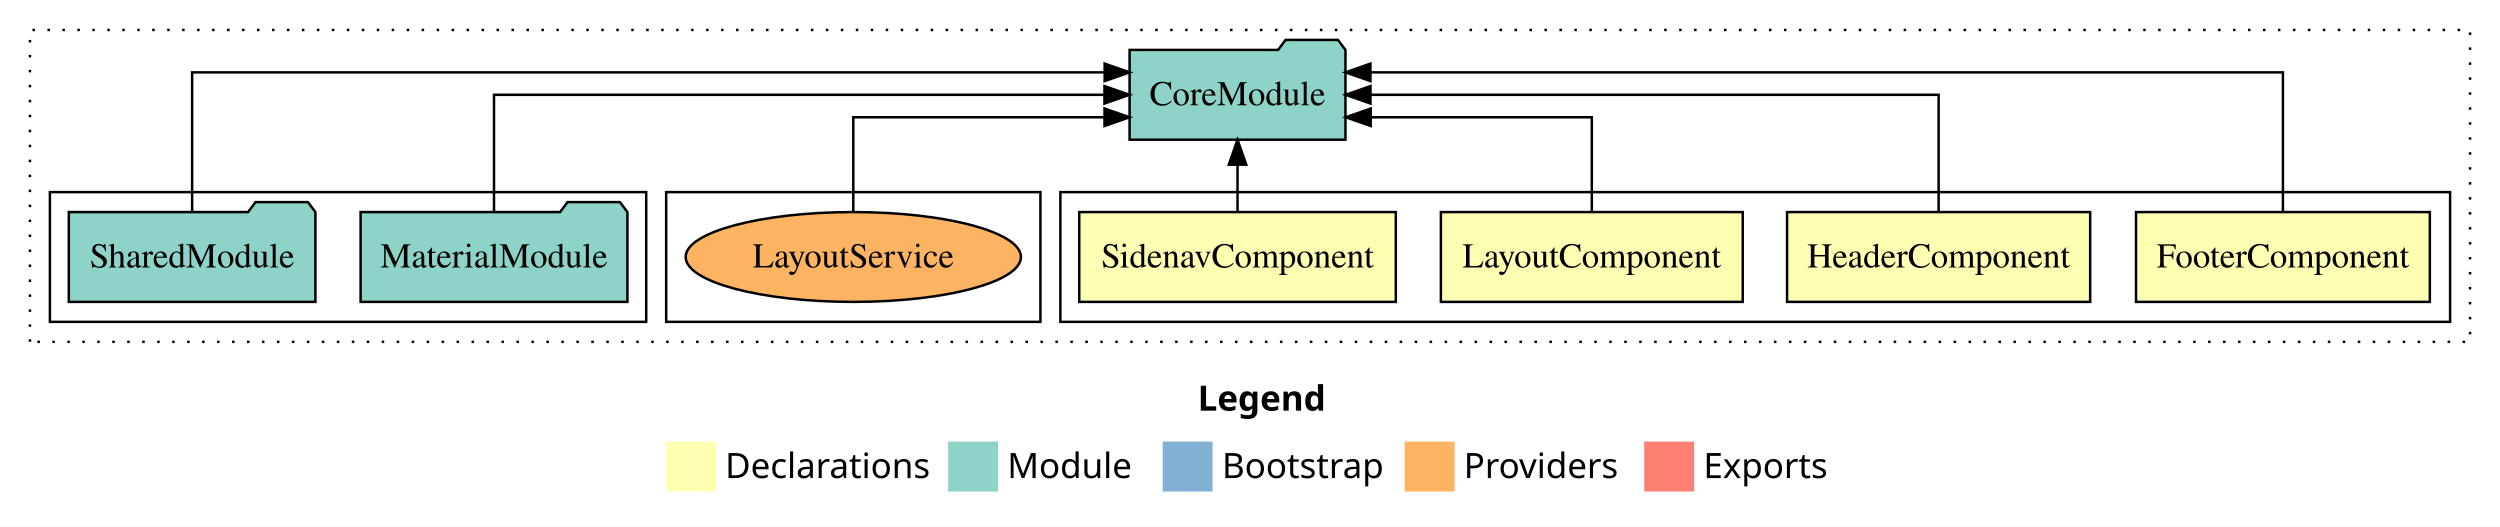
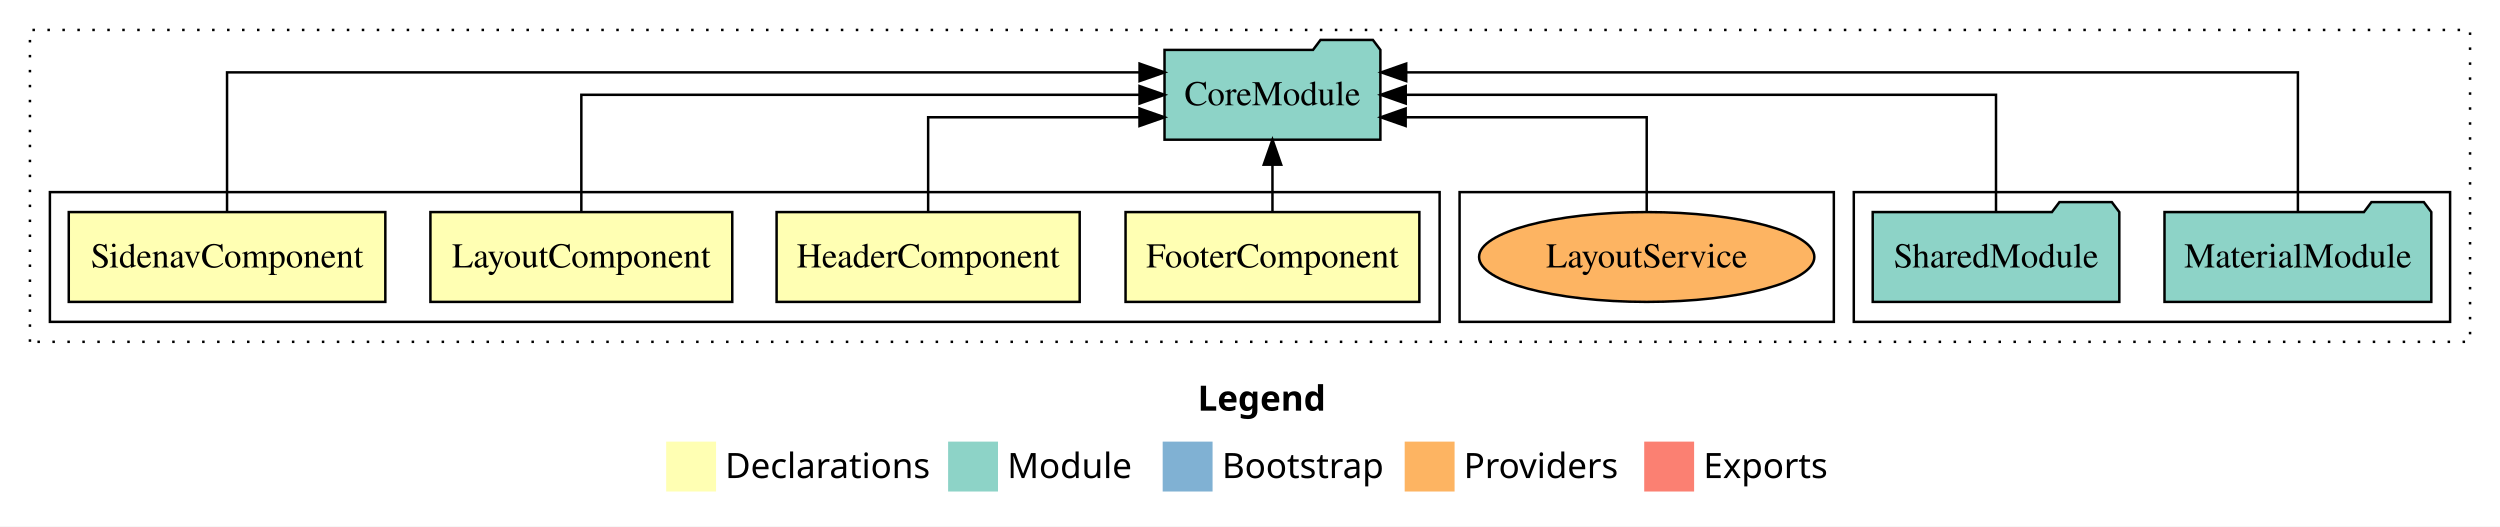
<svg xmlns="http://www.w3.org/2000/svg" width="1002pt" height="211pt" viewBox="0.00 0.00 1002.00 211.00">
  <g id="graph0" class="graph" transform="scale(1 1) rotate(0) translate(4 207)">
    <polygon fill="white" stroke="transparent" points="-4,4 -4,-207 998,-207 998,4 -4,4" />
    <text text-anchor="start" x="476.01" y="-42.4" font-family="sans-serif" font-weight="bold" font-size="14.00">Legend</text>
    <polygon fill="#ffffb3" stroke="transparent" points="263,-10 263,-30 283,-30 283,-10 263,-10" />
    <text text-anchor="start" x="286.63" y="-15.4" font-family="sans-serif" font-size="14.00">  Declarations</text>
    <polygon fill="#8dd3c7" stroke="transparent" points="376,-10 376,-30 396,-30 396,-10 376,-10" />
    <text text-anchor="start" x="399.73" y="-15.4" font-family="sans-serif" font-size="14.00">  Module</text>
    <polygon fill="#80b1d3" stroke="transparent" points="462,-10 462,-30 482,-30 482,-10 462,-10" />
    <text text-anchor="start" x="485.78" y="-15.4" font-family="sans-serif" font-size="14.00">  Bootstrap</text>
    <polygon fill="#fdb462" stroke="transparent" points="559,-10 559,-30 579,-30 579,-10 559,-10" />
    <text text-anchor="start" x="582.67" y="-15.4" font-family="sans-serif" font-size="14.00">  Providers</text>
    <polygon fill="#fb8072" stroke="transparent" points="655,-10 655,-30 675,-30 675,-10 655,-10" />
    <text text-anchor="start" x="678.73" y="-15.4" font-family="sans-serif" font-size="14.00">  Exports</text>
    <g id="clust1" class="cluster">
      <polygon fill="none" stroke="black" stroke-dasharray="1,5" points="8,-70 8,-195 986,-195 986,-70 8,-70" />
    </g>
-     <g id="clust2" class="cluster">
-       <polygon fill="none" stroke="black" points="421,-78 421,-130 978,-130 978,-78 421,-78" />
+     <g id="clust7" class="cluster">
+       <polygon fill="none" stroke="black" points="739,-78 739,-130 978,-130 978,-78 739,-78" />
    </g>
    <g id="clust10" class="cluster">
-       <polygon fill="none" stroke="black" points="263,-78 263,-130 413,-130 413,-78 263,-78" />
+       <polygon fill="none" stroke="black" points="581,-78 581,-130 731,-130 731,-78 581,-78" />
    </g>
-     <g id="clust7" class="cluster">
-       <polygon fill="none" stroke="black" points="16,-78 16,-130 255,-130 255,-78 16,-78" />
+     <g id="clust2" class="cluster">
+       <polygon fill="none" stroke="black" points="16,-78 16,-130 573,-130 573,-78 16,-78" />
    </g>
    <g id="node1" class="node">
-       <polygon fill="#ffffb3" stroke="black" points="969.88,-122 852.12,-122 852.12,-86 969.88,-86 969.88,-122" />
-       <text text-anchor="middle" x="911" y="-99.8" font-family="Times,serif" font-size="14.00">FooterComponent</text>
+       <polygon fill="#ffffb3" stroke="black" points="564.88,-122 447.12,-122 447.12,-86 564.88,-86 564.88,-122" />
+       <text text-anchor="middle" x="506" y="-99.8" font-family="Times,serif" font-size="14.00">FooterComponent</text>
    </g>
    <g id="node5" class="node">
-       <polygon fill="#8dd3c7" stroke="black" points="535.26,-187 532.26,-191 511.26,-191 508.26,-187 448.74,-187 448.74,-151 535.26,-151 535.26,-187" />
-       <text text-anchor="middle" x="492" y="-164.8" font-family="Times,serif" font-size="14.00">CoreModule</text>
+       <polygon fill="#8dd3c7" stroke="black" points="549.26,-187 546.26,-191 525.26,-191 522.26,-187 462.74,-187 462.74,-151 549.26,-151 549.26,-187" />
+       <text text-anchor="middle" x="506" y="-164.8" font-family="Times,serif" font-size="14.00">CoreModule</text>
    </g>
    <g id="edge1" class="edge">
-       <path fill="none" stroke="black" d="M911,-122.29C911,-144.21 911,-178 911,-178 911,-178 545.26,-178 545.26,-178" />
-       <polygon fill="black" stroke="black" points="545.26,-174.5 535.26,-178 545.26,-181.5 545.26,-174.5" />
+       <path fill="none" stroke="black" d="M506,-122.11C506,-122.11 506,-140.99 506,-140.99" />
+       <polygon fill="black" stroke="black" points="502.5,-140.99 506,-150.99 509.5,-140.99 502.5,-140.99" />
    </g>
    <g id="node2" class="node">
-       <polygon fill="#ffffb3" stroke="black" points="833.74,-122 712.26,-122 712.26,-86 833.74,-86 833.74,-122" />
-       <text text-anchor="middle" x="773" y="-99.8" font-family="Times,serif" font-size="14.00">HeaderComponent</text>
+       <polygon fill="#ffffb3" stroke="black" points="428.74,-122 307.26,-122 307.26,-86 428.74,-86 428.74,-122" />
+       <text text-anchor="middle" x="368" y="-99.8" font-family="Times,serif" font-size="14.00">HeaderComponent</text>
    </g>
    <g id="edge2" class="edge">
-       <path fill="none" stroke="black" d="M773,-122.11C773,-141.34 773,-169 773,-169 773,-169 545.29,-169 545.29,-169" />
-       <polygon fill="black" stroke="black" points="545.29,-165.5 535.29,-169 545.29,-172.5 545.29,-165.5" />
+       <path fill="none" stroke="black" d="M368,-122.03C368,-138.4 368,-160 368,-160 368,-160 452.71,-160 452.71,-160" />
+       <polygon fill="black" stroke="black" points="452.71,-163.5 462.71,-160 452.71,-156.5 452.71,-163.5" />
    </g>
    <g id="node3" class="node">
-       <polygon fill="#ffffb3" stroke="black" points="694.49,-122 573.51,-122 573.51,-86 694.49,-86 694.49,-122" />
-       <text text-anchor="middle" x="634" y="-99.8" font-family="Times,serif" font-size="14.00">LayoutComponent</text>
+       <polygon fill="#ffffb3" stroke="black" points="289.49,-122 168.51,-122 168.51,-86 289.49,-86 289.49,-122" />
+       <text text-anchor="middle" x="229" y="-99.8" font-family="Times,serif" font-size="14.00">LayoutComponent</text>
    </g>
    <g id="edge3" class="edge">
-       <path fill="none" stroke="black" d="M634,-122.03C634,-138.4 634,-160 634,-160 634,-160 545.38,-160 545.38,-160" />
-       <polygon fill="black" stroke="black" points="545.38,-156.5 535.38,-160 545.38,-163.5 545.38,-156.5" />
+       <path fill="none" stroke="black" d="M229,-122.11C229,-141.34 229,-169 229,-169 229,-169 452.72,-169 452.72,-169" />
+       <polygon fill="black" stroke="black" points="452.72,-172.5 462.72,-169 452.72,-165.5 452.72,-172.5" />
    </g>
    <g id="node4" class="node">
-       <polygon fill="#ffffb3" stroke="black" points="555.44,-122 428.56,-122 428.56,-86 555.44,-86 555.44,-122" />
-       <text text-anchor="middle" x="492" y="-99.8" font-family="Times,serif" font-size="14.00">SidenavComponent</text>
+       <polygon fill="#ffffb3" stroke="black" points="150.44,-122 23.56,-122 23.56,-86 150.44,-86 150.44,-122" />
+       <text text-anchor="middle" x="87" y="-99.8" font-family="Times,serif" font-size="14.00">SidenavComponent</text>
    </g>
    <g id="edge4" class="edge">
-       <path fill="none" stroke="black" d="M492,-122.11C492,-122.11 492,-140.99 492,-140.99" />
-       <polygon fill="black" stroke="black" points="488.5,-140.99 492,-150.99 495.5,-140.99 488.5,-140.99" />
+       <path fill="none" stroke="black" d="M87,-122.29C87,-144.21 87,-178 87,-178 87,-178 452.74,-178 452.74,-178" />
+       <polygon fill="black" stroke="black" points="452.74,-181.5 462.74,-178 452.74,-174.5 452.74,-181.5" />
    </g>
    <g id="node6" class="node">
-       <polygon fill="#8dd3c7" stroke="black" points="247.47,-122 244.47,-126 223.47,-126 220.47,-122 140.53,-122 140.53,-86 247.47,-86 247.47,-122" />
-       <text text-anchor="middle" x="194" y="-99.8" font-family="Times,serif" font-size="14.00">MaterialModule</text>
+       <polygon fill="#8dd3c7" stroke="black" points="970.47,-122 967.47,-126 946.47,-126 943.47,-122 863.53,-122 863.53,-86 970.47,-86 970.47,-122" />
+       <text text-anchor="middle" x="917" y="-99.8" font-family="Times,serif" font-size="14.00">MaterialModule</text>
    </g>
    <g id="edge5" class="edge">
-       <path fill="none" stroke="black" d="M194,-122.11C194,-141.34 194,-169 194,-169 194,-169 438.67,-169 438.67,-169" />
-       <polygon fill="black" stroke="black" points="438.67,-172.5 448.67,-169 438.67,-165.5 438.67,-172.5" />
+       <path fill="none" stroke="black" d="M917,-122.29C917,-144.21 917,-178 917,-178 917,-178 559.6,-178 559.6,-178" />
+       <polygon fill="black" stroke="black" points="559.6,-174.5 549.6,-178 559.6,-181.5 559.6,-174.5" />
    </g>
    <g id="node7" class="node">
-       <polygon fill="#8dd3c7" stroke="black" points="122.42,-122 119.42,-126 98.42,-126 95.42,-122 23.58,-122 23.58,-86 122.42,-86 122.42,-122" />
-       <text text-anchor="middle" x="73" y="-99.8" font-family="Times,serif" font-size="14.00">SharedModule</text>
+       <polygon fill="#8dd3c7" stroke="black" points="845.42,-122 842.42,-126 821.42,-126 818.42,-122 746.58,-122 746.58,-86 845.42,-86 845.42,-122" />
+       <text text-anchor="middle" x="796" y="-99.8" font-family="Times,serif" font-size="14.00">SharedModule</text>
    </g>
    <g id="edge6" class="edge">
-       <path fill="none" stroke="black" d="M73,-122.29C73,-144.21 73,-178 73,-178 73,-178 438.74,-178 438.74,-178" />
-       <polygon fill="black" stroke="black" points="438.74,-181.5 448.74,-178 438.74,-174.5 438.74,-181.5" />
+       <path fill="none" stroke="black" d="M796,-122.11C796,-141.34 796,-169 796,-169 796,-169 559.42,-169 559.42,-169" />
+       <polygon fill="black" stroke="black" points="559.42,-165.5 549.42,-169 559.42,-172.5 559.42,-165.5" />
    </g>
    <g id="node8" class="node">
-       <ellipse fill="#fdb462" stroke="black" cx="338" cy="-104" rx="67.19" ry="18" />
-       <text text-anchor="middle" x="338" y="-99.8" font-family="Times,serif" font-size="14.00">LayoutService</text>
+       <ellipse fill="#fdb462" stroke="black" cx="656" cy="-104" rx="67.19" ry="18" />
+       <text text-anchor="middle" x="656" y="-99.8" font-family="Times,serif" font-size="14.00">LayoutService</text>
    </g>
    <g id="edge7" class="edge">
-       <path fill="none" stroke="black" d="M338,-122.03C338,-138.4 338,-160 338,-160 338,-160 438.69,-160 438.69,-160" />
-       <polygon fill="black" stroke="black" points="438.69,-163.5 448.69,-160 438.69,-156.5 438.69,-163.5" />
+       <path fill="none" stroke="black" d="M656,-122.03C656,-138.4 656,-160 656,-160 656,-160 559.39,-160 559.39,-160" />
+       <polygon fill="black" stroke="black" points="559.39,-156.5 549.39,-160 559.39,-163.5 559.39,-156.5" />
    </g>
  </g>
</svg>
